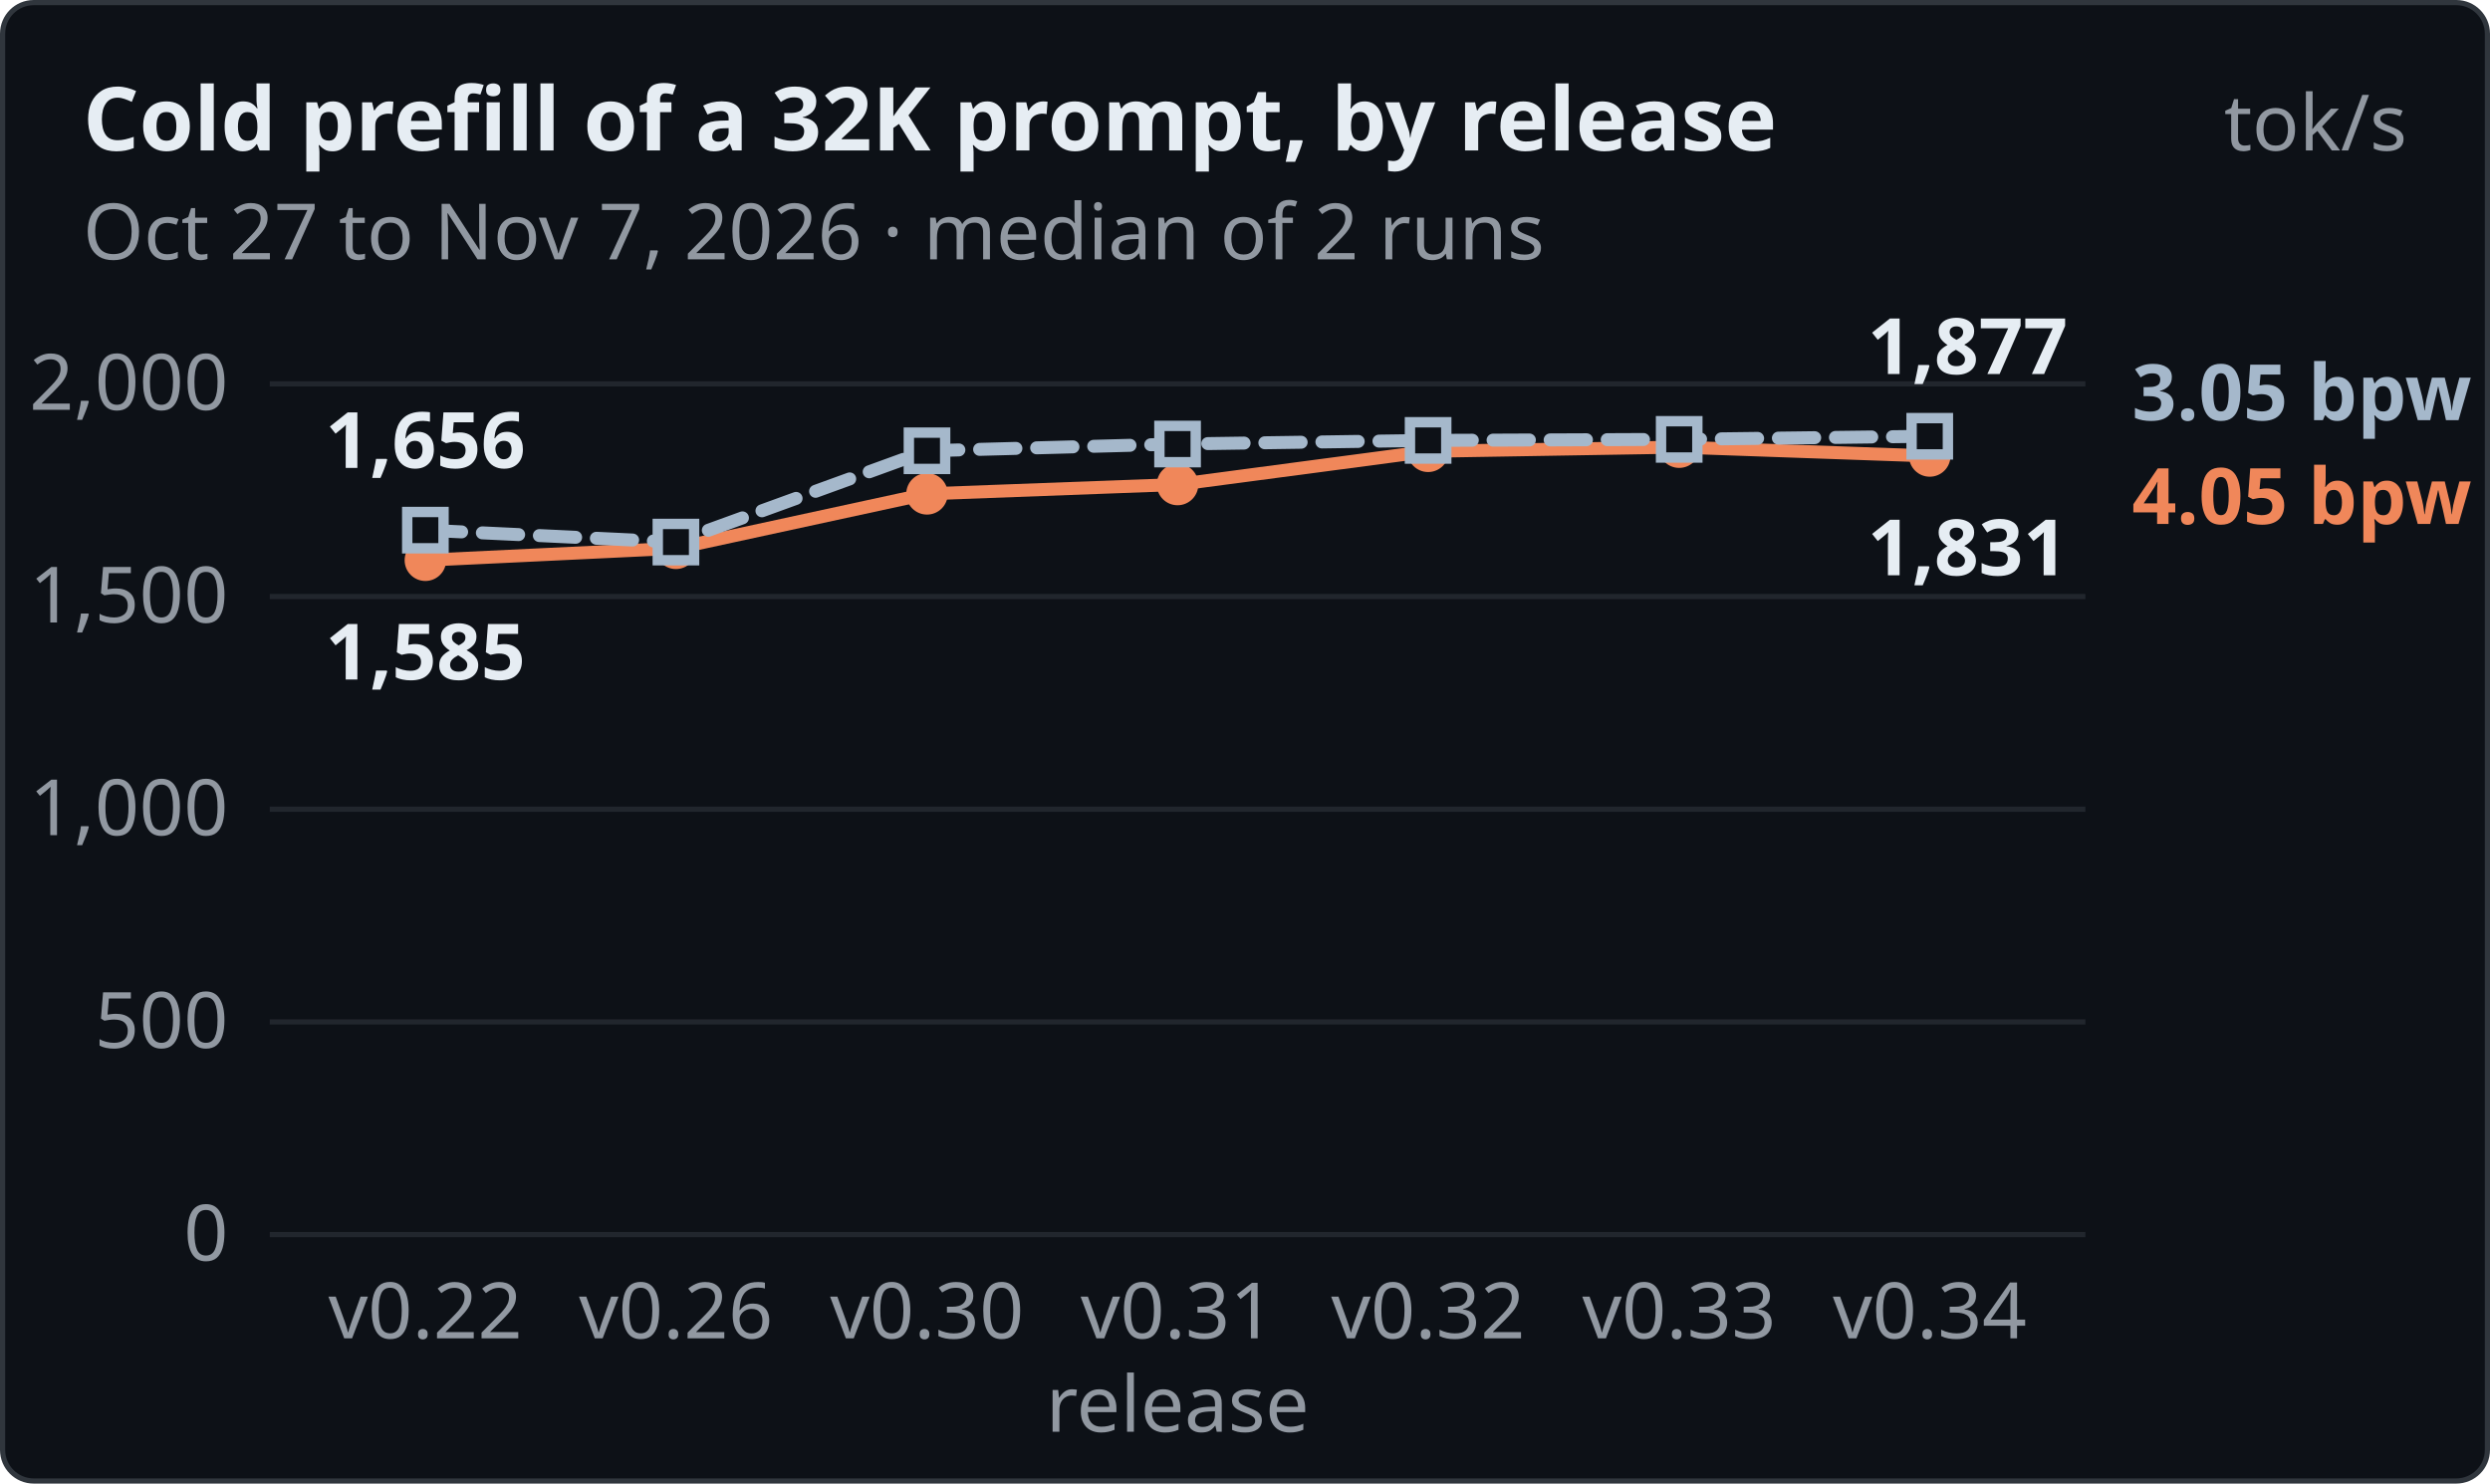
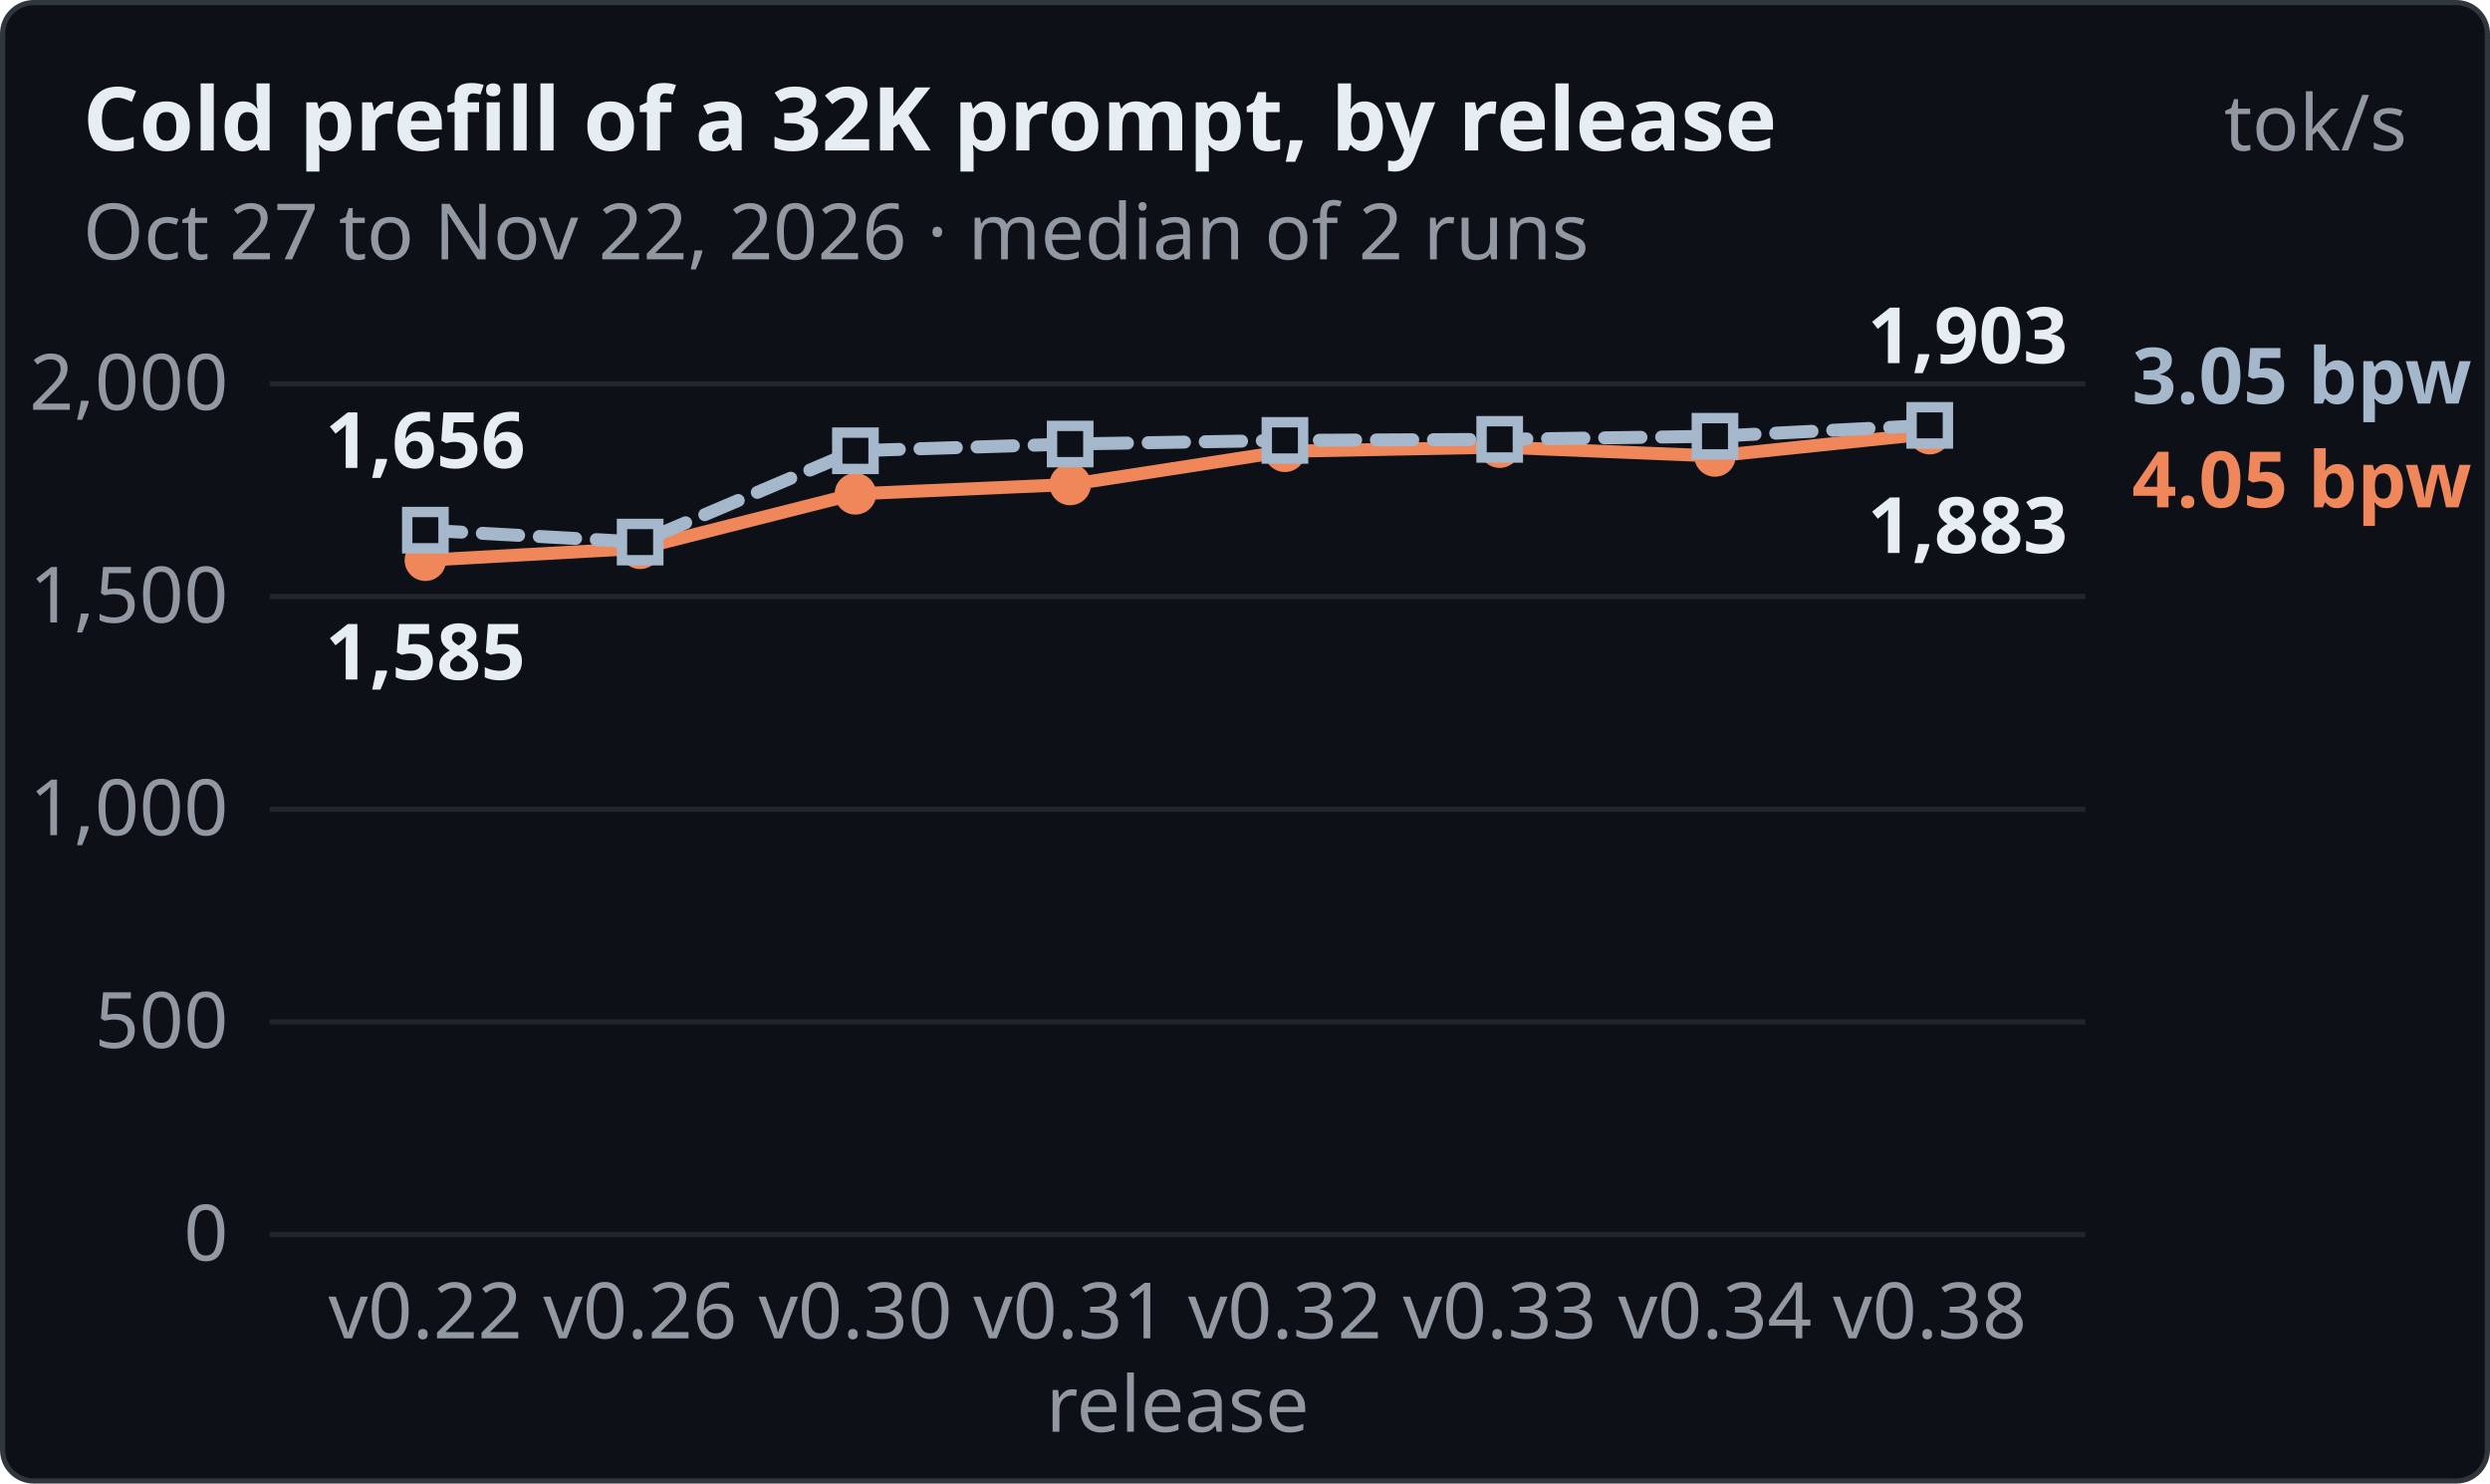
- <svg xmlns="http://www.w3.org/2000/svg" viewBox="0 0 480 286" width="480" height="286" role="img" aria-label="Line chart: Cold prefill of a 32K prompt, by release, in tokens per second: 4.05 bpw from 1,585 at v0.22.0 to 1,831 at v0.34.0; 3.05 bpw from 1,656 at v0.22.0 to 1,877 at v0.34.0. Oct 27 to Nov 7, 2026." font-family="-apple-system,BlinkMacSystemFont,'Segoe UI','Noto Sans',Helvetica,Arial,sans-serif">
+ <svg xmlns="http://www.w3.org/2000/svg" viewBox="0 0 480 286" width="480" height="286" role="img" aria-label="Line chart: Cold prefill of a 32K prompt, by release, in tokens per second: 4.05 bpw from 1,585 at v0.22.0 to 1,883 at v0.38.1; 3.05 bpw from 1,656 at v0.22.0 to 1,903 at v0.38.1. Oct 27 to Nov 22, 2026." font-family="-apple-system,BlinkMacSystemFont,'Segoe UI','Noto Sans',Helvetica,Arial,sans-serif">
  <rect x="0.5" y="0.5" width="479" height="285" rx="6" fill="#0d1117" stroke="#30363d" />
  <text x="16" y="29" font-size="17" font-weight="600" fill="#e6edf3">Cold prefill of a 32K prompt, by release</text>
-   <text x="16" y="50" font-size="15" fill="#9198a1">Oct 27 to Nov 7, 2026 · median of 2 runs</text>
+   <text x="16" y="50" font-size="15" fill="#9198a1">Oct 27 to Nov 22, 2026 · median of 2 runs</text>
  <line x1="52" y1="238.0" x2="402" y2="238.0" stroke="#21262d" stroke-width="1" />
  <text x="44" y="243.0" font-size="15" text-anchor="end" fill="#9198a1">0</text>
  <line x1="52" y1="197.0" x2="402" y2="197.0" stroke="#21262d" stroke-width="1" />
  <text x="44" y="202.0" font-size="15" text-anchor="end" fill="#9198a1">500</text>
  <line x1="52" y1="156.0" x2="402" y2="156.0" stroke="#21262d" stroke-width="1" />
  <text x="44" y="161.0" font-size="15" text-anchor="end" fill="#9198a1">1,000</text>
  <line x1="52" y1="115.0" x2="402" y2="115.0" stroke="#21262d" stroke-width="1" />
  <text x="44" y="120.0" font-size="15" text-anchor="end" fill="#9198a1">1,500</text>
  <line x1="52" y1="74.0" x2="402" y2="74.0" stroke="#21262d" stroke-width="1" />
  <text x="44" y="79.0" font-size="15" text-anchor="end" fill="#9198a1">2,000</text>
  <text x="464" y="29" font-size="15" text-anchor="end" fill="#9198a1">tok/s</text>
  <text x="82.0" y="258" font-size="15" text-anchor="middle" fill="#9198a1">v0.22</text>
-   <text x="130.3" y="258" font-size="15" text-anchor="middle" fill="#9198a1">v0.26</text>
-   <text x="178.7" y="258" font-size="15" text-anchor="middle" fill="#9198a1">v0.30</text>
-   <text x="227.0" y="258" font-size="15" text-anchor="middle" fill="#9198a1">v0.31</text>
-   <text x="275.3" y="258" font-size="15" text-anchor="middle" fill="#9198a1">v0.32</text>
-   <text x="323.7" y="258" font-size="15" text-anchor="middle" fill="#9198a1">v0.33</text>
-   <text x="372.0" y="258" font-size="15" text-anchor="middle" fill="#9198a1">v0.34</text>
+   <text x="123.4" y="258" font-size="15" text-anchor="middle" fill="#9198a1">v0.26</text>
+   <text x="164.9" y="258" font-size="15" text-anchor="middle" fill="#9198a1">v0.30</text>
+   <text x="206.3" y="258" font-size="15" text-anchor="middle" fill="#9198a1">v0.31</text>
+   <text x="247.7" y="258" font-size="15" text-anchor="middle" fill="#9198a1">v0.32</text>
+   <text x="289.1" y="258" font-size="15" text-anchor="middle" fill="#9198a1">v0.33</text>
+   <text x="330.6" y="258" font-size="15" text-anchor="middle" fill="#9198a1">v0.34</text>
+   <text x="372.0" y="258" font-size="15" text-anchor="middle" fill="#9198a1">v0.38</text>
  <text x="227.0" y="276" font-size="15" text-anchor="middle" fill="#9198a1">release</text>
-   <polyline points="82.0,108.0 130.3,105.7 178.7,95.2 227.0,93.4 275.3,87.0 323.7,86.2 372.0,87.9" fill="none" stroke="#f0875a" stroke-width="2.5" stroke-linejoin="round" stroke-linecap="round" />
+   <polyline points="82.0,108.0 123.4,105.7 164.9,95.2 206.3,93.4 247.7,87.0 289.1,86.2 330.6,87.9 372.0,83.6" fill="none" stroke="#f0875a" stroke-width="2.5" stroke-linejoin="round" stroke-linecap="round" />
  <circle cx="82.0" cy="108.0" r="4" fill="#f0875a" />
-   <circle cx="130.3" cy="105.7" r="4" fill="#f0875a" />
-   <circle cx="178.7" cy="95.2" r="4" fill="#f0875a" />
-   <circle cx="227.0" cy="93.4" r="4" fill="#f0875a" />
-   <circle cx="275.3" cy="87.0" r="4" fill="#f0875a" />
-   <circle cx="323.7" cy="86.2" r="4" fill="#f0875a" />
-   <circle cx="372.0" cy="87.9" r="4" fill="#f0875a" />
+   <circle cx="123.4" cy="105.7" r="4" fill="#f0875a" />
+   <circle cx="164.9" cy="95.2" r="4" fill="#f0875a" />
+   <circle cx="206.3" cy="93.4" r="4" fill="#f0875a" />
+   <circle cx="247.7" cy="87.0" r="4" fill="#f0875a" />
+   <circle cx="289.1" cy="86.2" r="4" fill="#f0875a" />
+   <circle cx="330.6" cy="87.9" r="4" fill="#f0875a" />
+   <circle cx="372.0" cy="83.6" r="4" fill="#f0875a" />
  <text x="82.0" y="131.0" font-size="15" font-weight="600" text-anchor="middle" fill="#e6edf3">1,585</text>
-   <text x="360.0" y="110.9" font-size="15" font-weight="600" text-anchor="start" fill="#e6edf3">1,831</text>
-   <text x="411" y="101.0" font-size="15" font-weight="600" fill="#f0875a">4.05 bpw</text>
-   <polyline points="82.0,102.2 130.3,104.5 178.7,86.9 227.0,85.6 275.3,84.9 323.7,84.7 372.0,84.1" fill="none" stroke="#a5b8cb" stroke-width="2.5" stroke-linejoin="round" stroke-linecap="round" stroke-dasharray="7 4" />
+   <text x="360.0" y="106.6" font-size="15" font-weight="600" text-anchor="start" fill="#e6edf3">1,883</text>
+   <text x="411" y="97.8" font-size="15" font-weight="600" fill="#f0875a">4.05 bpw</text>
+   <polyline points="82.0,102.2 123.4,104.5 164.9,86.9 206.3,85.6 247.7,84.9 289.1,84.7 330.6,84.1 372.0,82.0" fill="none" stroke="#a5b8cb" stroke-width="2.5" stroke-linejoin="round" stroke-linecap="round" stroke-dasharray="7 4" />
  <rect x="78.5" y="98.7" width="7" height="7" fill="#0d1117" stroke="#a5b8cb" stroke-width="2" />
-   <rect x="126.8" y="101.0" width="7" height="7" fill="#0d1117" stroke="#a5b8cb" stroke-width="2" />
-   <rect x="175.2" y="83.4" width="7" height="7" fill="#0d1117" stroke="#a5b8cb" stroke-width="2" />
-   <rect x="223.5" y="82.1" width="7" height="7" fill="#0d1117" stroke="#a5b8cb" stroke-width="2" />
-   <rect x="271.8" y="81.4" width="7" height="7" fill="#0d1117" stroke="#a5b8cb" stroke-width="2" />
-   <rect x="320.2" y="81.2" width="7" height="7" fill="#0d1117" stroke="#a5b8cb" stroke-width="2" />
-   <rect x="368.5" y="80.6" width="7" height="7" fill="#0d1117" stroke="#a5b8cb" stroke-width="2" />
+   <rect x="119.9" y="101.0" width="7" height="7" fill="#0d1117" stroke="#a5b8cb" stroke-width="2" />
+   <rect x="161.4" y="83.4" width="7" height="7" fill="#0d1117" stroke="#a5b8cb" stroke-width="2" />
+   <rect x="202.8" y="82.1" width="7" height="7" fill="#0d1117" stroke="#a5b8cb" stroke-width="2" />
+   <rect x="244.2" y="81.4" width="7" height="7" fill="#0d1117" stroke="#a5b8cb" stroke-width="2" />
+   <rect x="285.6" y="81.2" width="7" height="7" fill="#0d1117" stroke="#a5b8cb" stroke-width="2" />
+   <rect x="327.1" y="80.6" width="7" height="7" fill="#0d1117" stroke="#a5b8cb" stroke-width="2" />
+   <rect x="368.5" y="78.5" width="7" height="7" fill="#0d1117" stroke="#a5b8cb" stroke-width="2" />
  <text x="82.0" y="90.2" font-size="15" font-weight="600" text-anchor="middle" fill="#e6edf3">1,656</text>
-   <text x="360.0" y="72.1" font-size="15" font-weight="600" text-anchor="start" fill="#e6edf3">1,877</text>
-   <text x="411" y="81.0" font-size="15" font-weight="600" fill="#a5b8cb">3.05 bpw</text>
+   <text x="360.0" y="70.0" font-size="15" font-weight="600" text-anchor="start" fill="#e6edf3">1,903</text>
+   <text x="411" y="77.8" font-size="15" font-weight="600" fill="#a5b8cb">3.05 bpw</text>
</svg>
